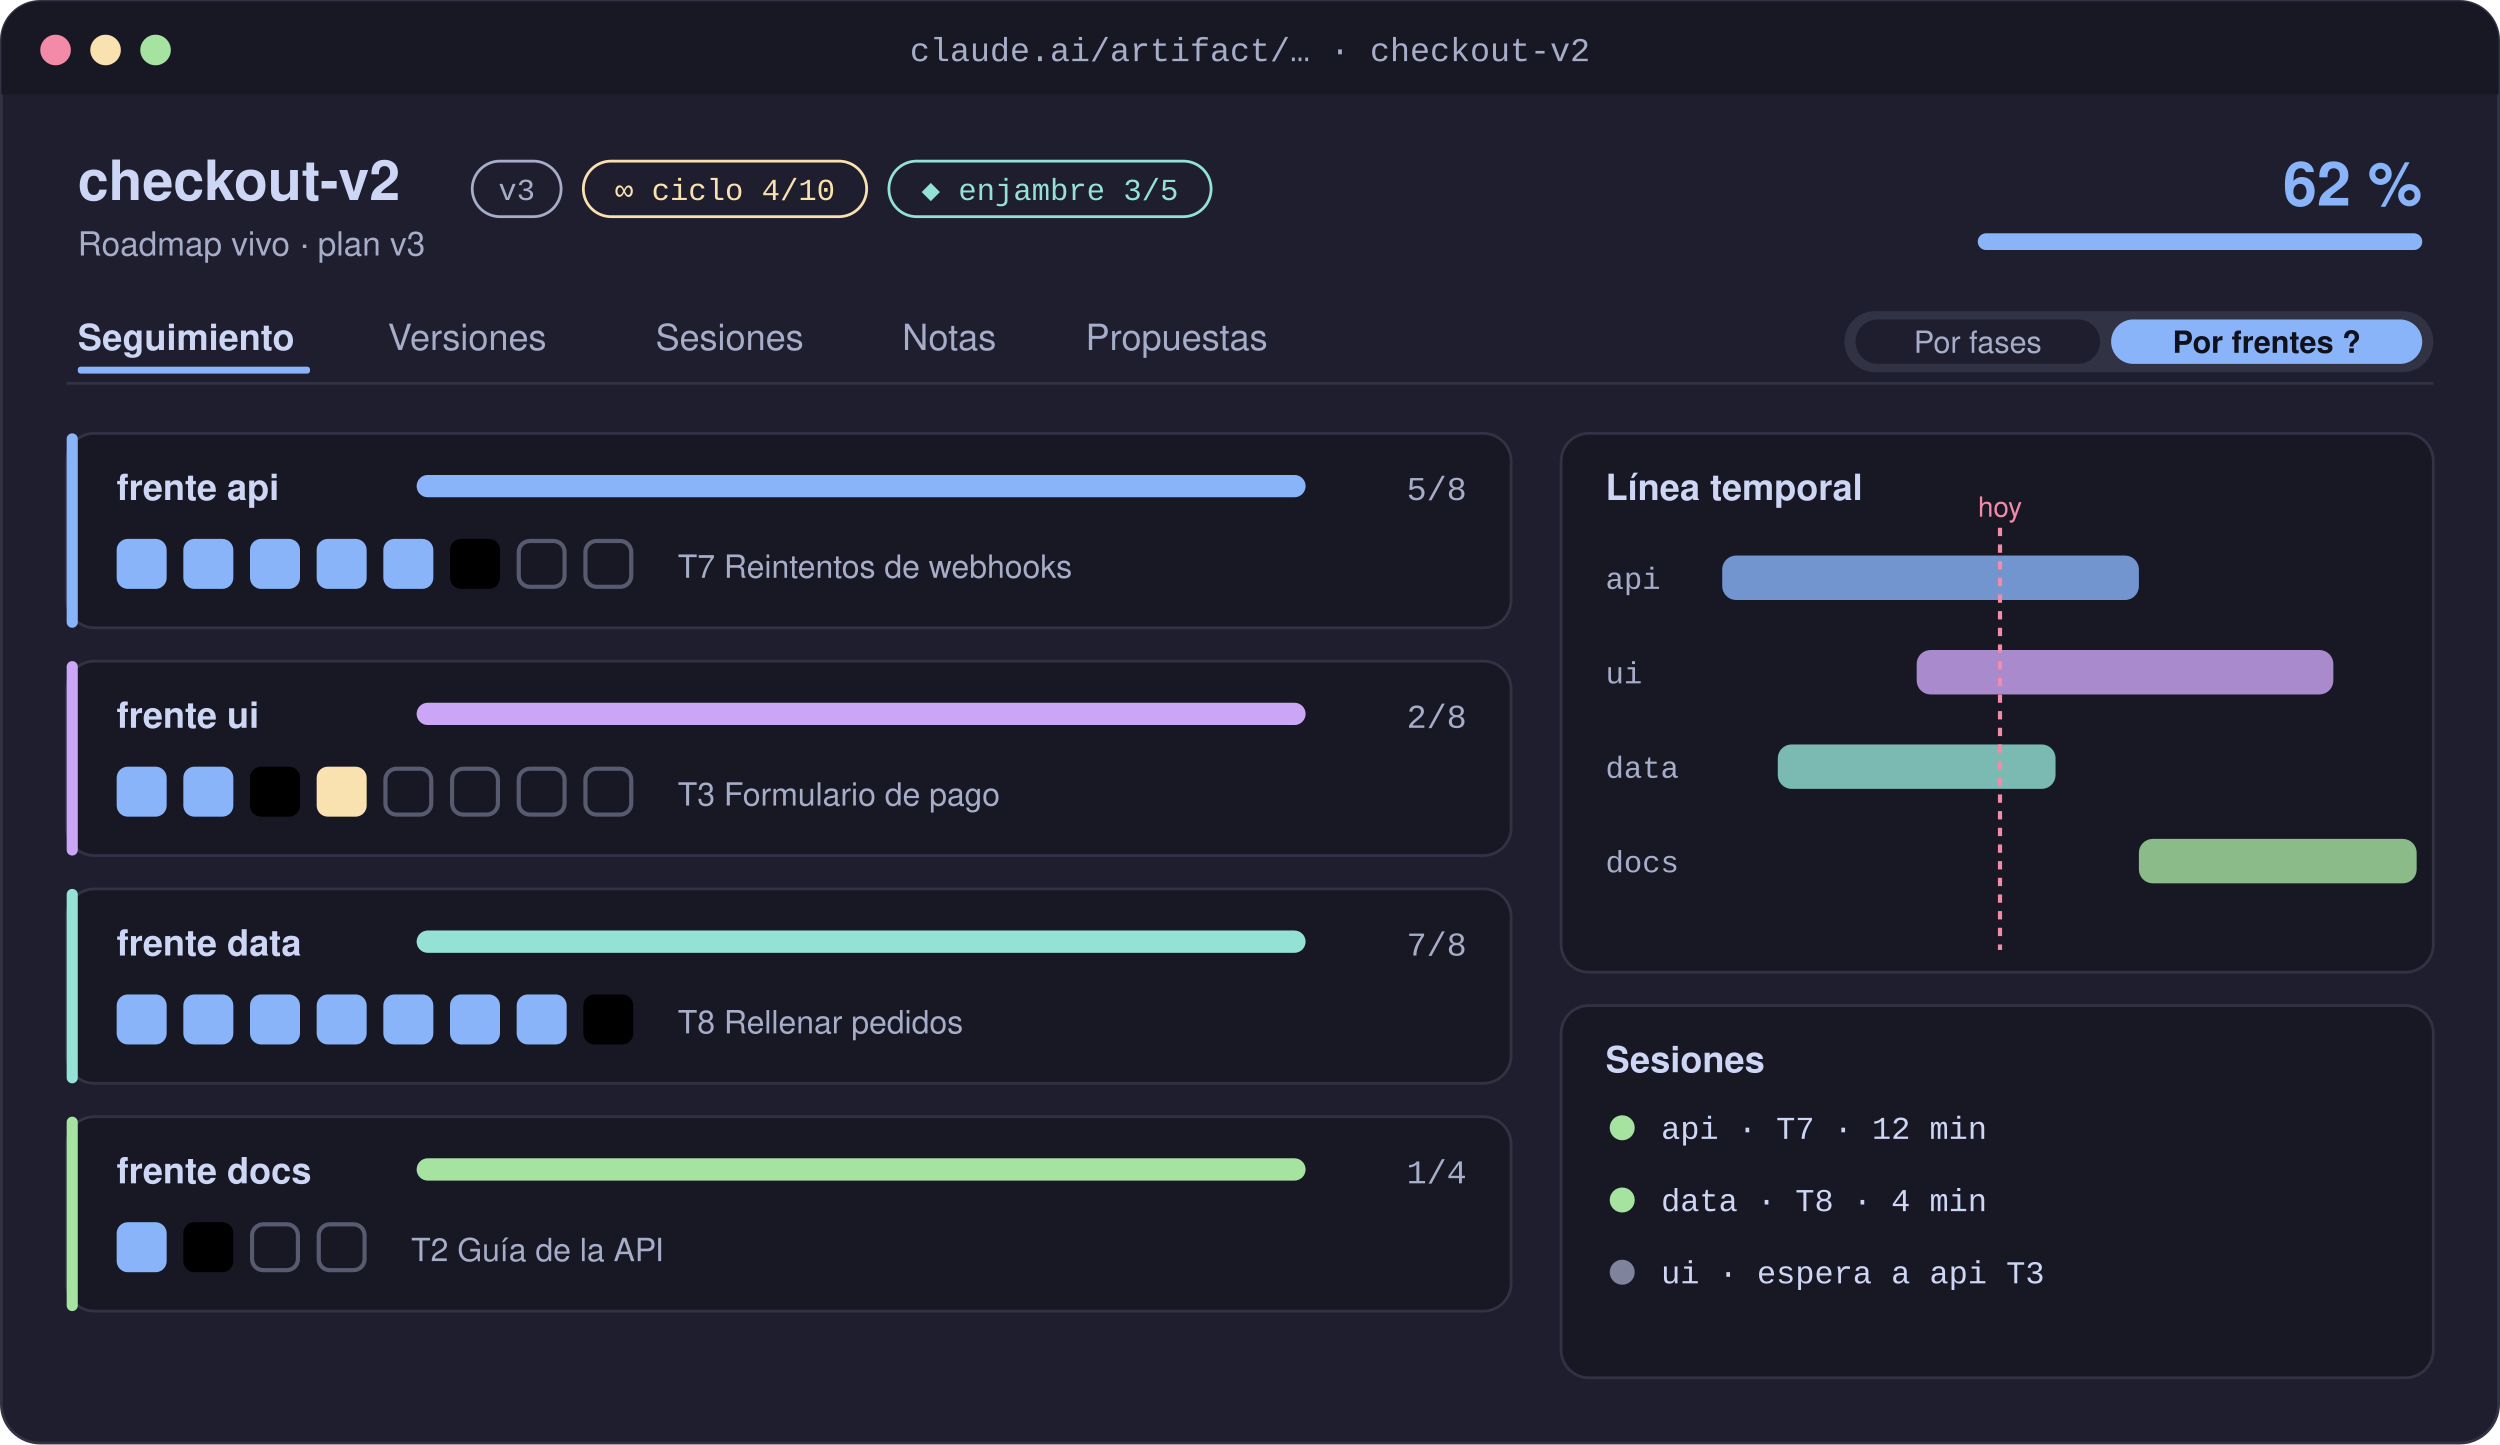
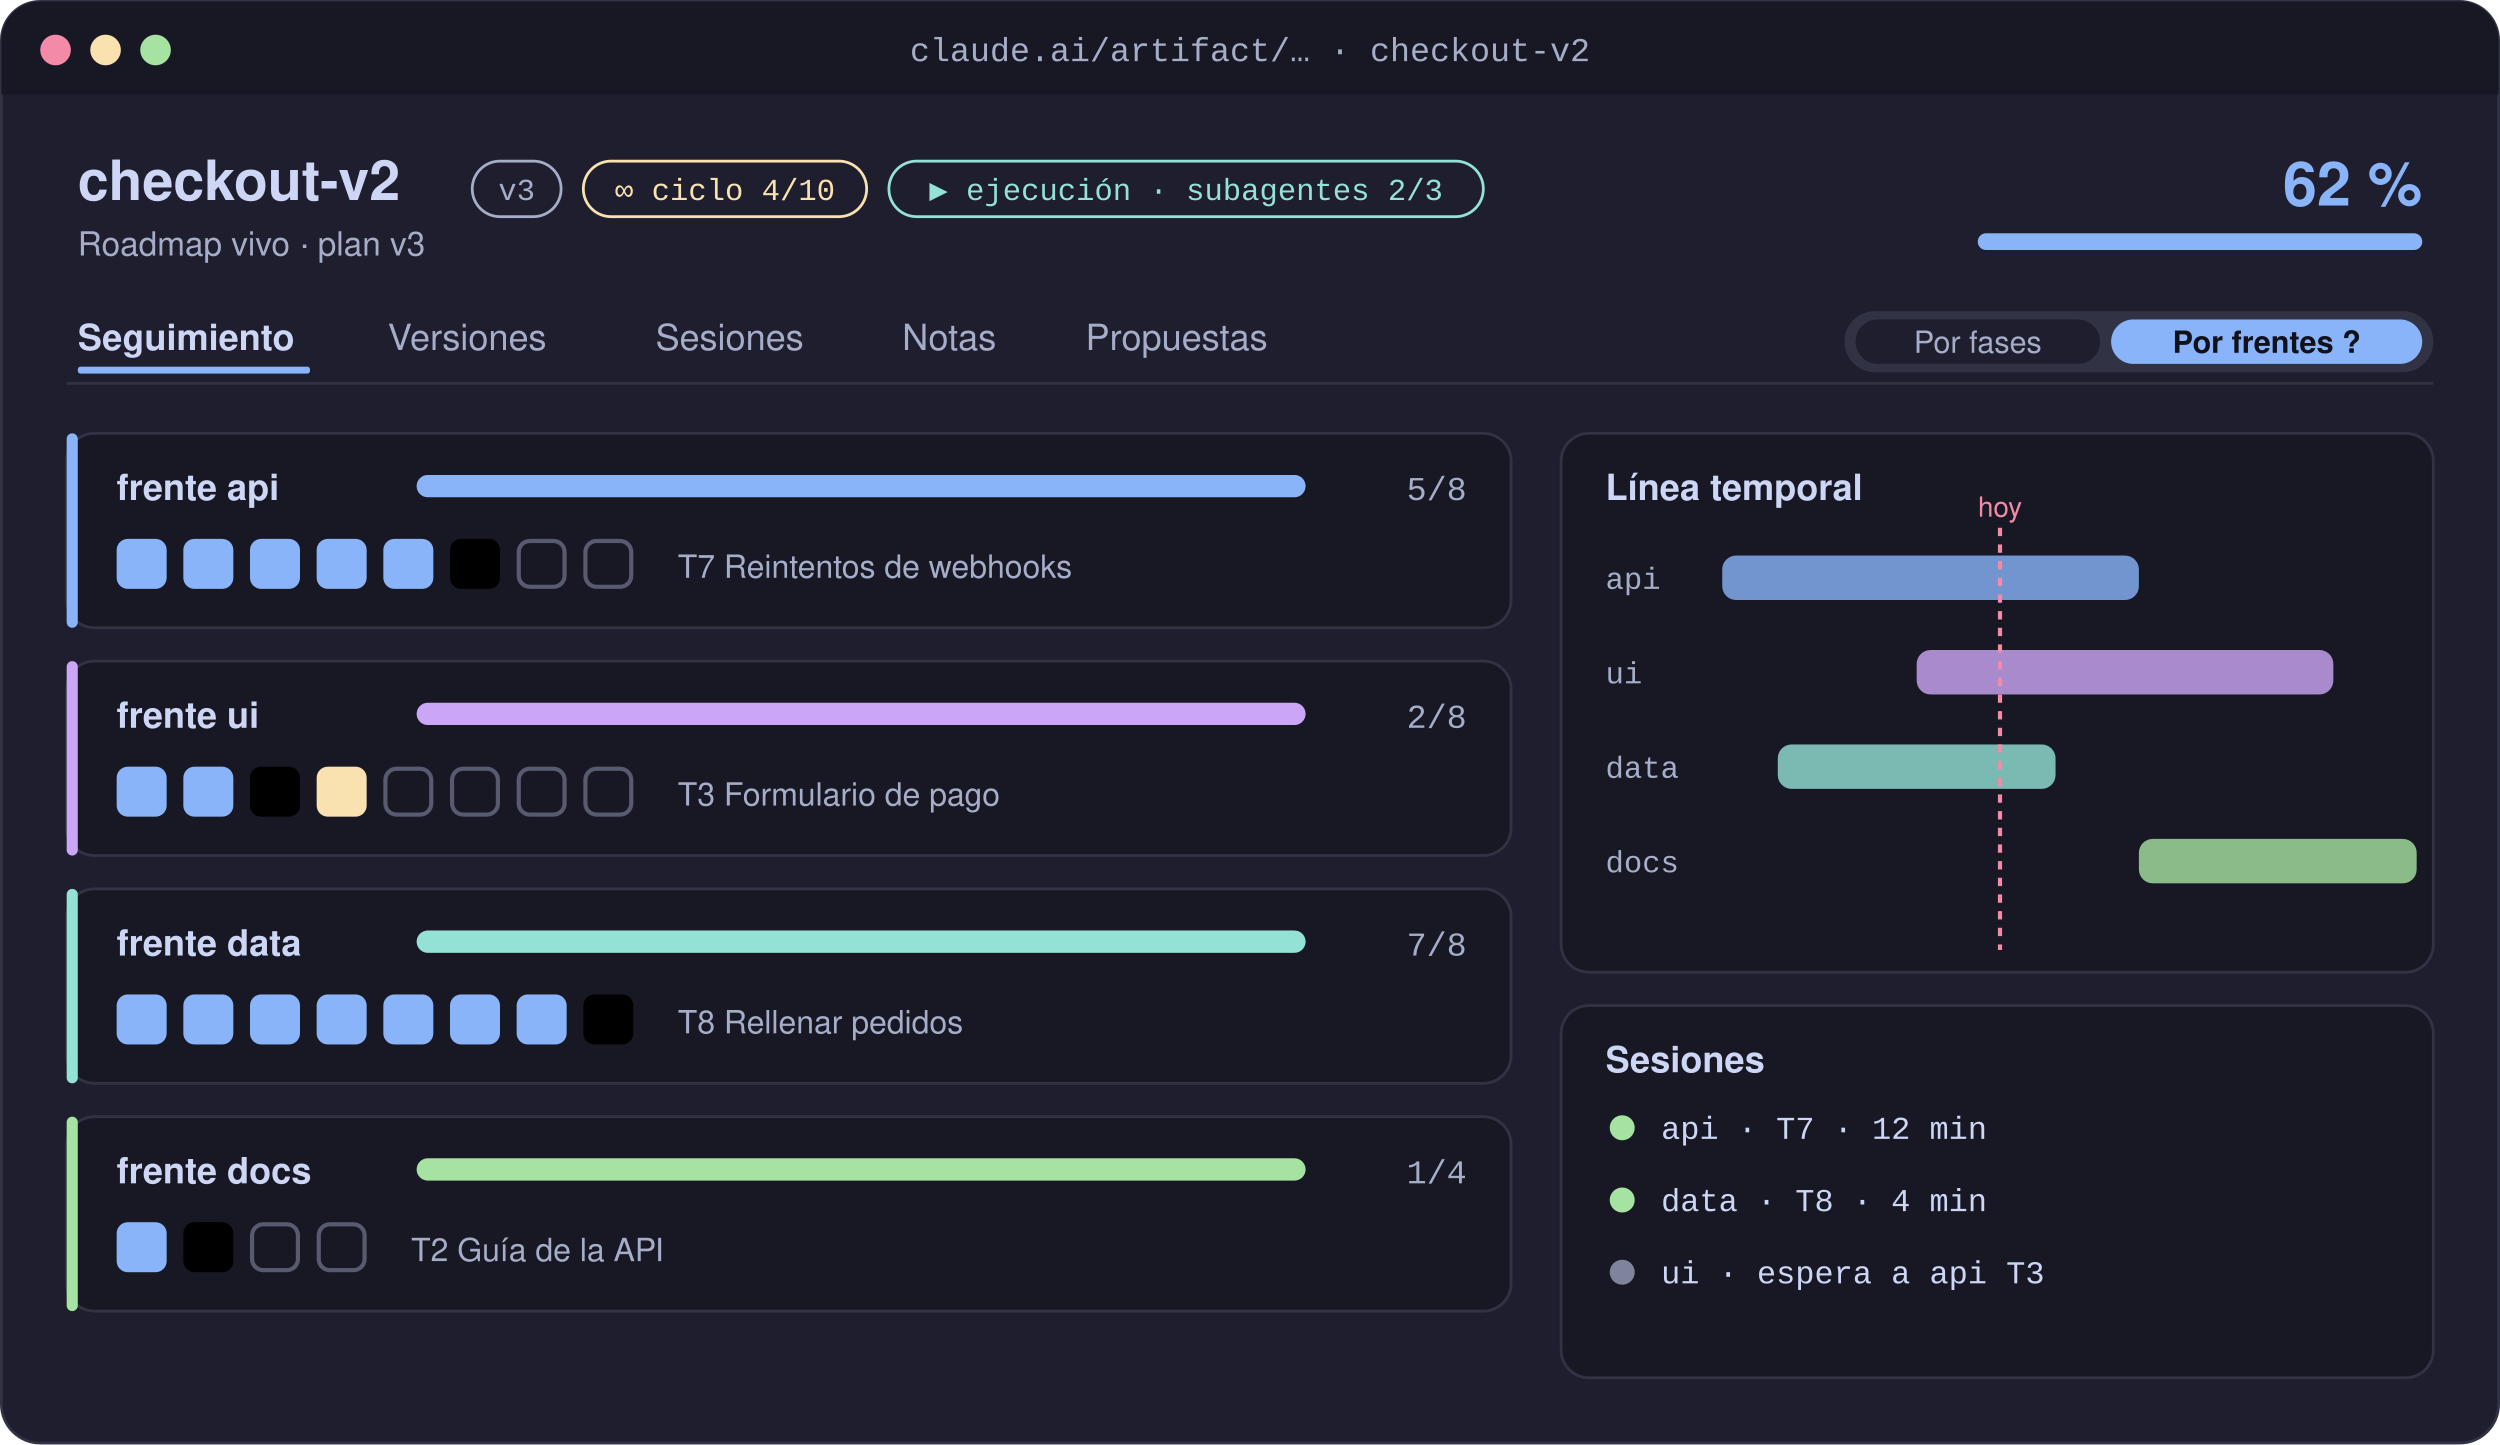
<svg xmlns="http://www.w3.org/2000/svg" width="900" height="520" viewBox="0 0 900 520" role="img" aria-labelledby="t d">
  <style>
text{font-family:-apple-system,BlinkMacSystemFont,'Segoe UI',Helvetica,Arial,sans-serif;fill:#cdd6f4}
.m{font-family:ui-monospace,SFMono-Regular,'SF Mono',Menlo,Consolas,'Liberation Mono',monospace}
.dim{fill:#a6adc8}
.faint{fill:#7f849c}
.flow{stroke-dasharray:4 6;animation:dash 1s linear infinite}
.spin{transform-box:fill-box;transform-origin:center;animation:spin 1s linear infinite}
.blink{animation:blink 1.1s steps(1) infinite}
@keyframes dash{to{stroke-dashoffset:-20}}
@keyframes spin{to{transform:rotate(360deg)}}
@keyframes blink{50%{opacity:0}}
@keyframes g0{0%{transform:scaleX(0.55)}80%{transform:scaleX(0.68)}100%{transform:scaleX(0.68)}}
.g0{transform-box:fill-box;transform-origin:left center;animation:g0 12s ease-in-out 0s infinite both}
@keyframes g1{0%{transform:scaleX(0.625)}70%{transform:scaleX(0.75)}100%{transform:scaleX(0.75)}}
.g1{transform-box:fill-box;transform-origin:left center;animation:g1 12s ease-in-out 0s infinite both}
@keyframes g2{0%{transform:scaleX(0.25)}70%{transform:scaleX(0.375)}100%{transform:scaleX(0.375)}}
.g2{transform-box:fill-box;transform-origin:left center;animation:g2 12s ease-in-out 0s infinite both}
@keyframes g3{0%{transform:scaleX(0.875)}70%{transform:scaleX(1)}100%{transform:scaleX(1)}}
.g3{transform-box:fill-box;transform-origin:left center;animation:g3 12s ease-in-out 0s infinite both}
@keyframes g4{0%{transform:scaleX(0.25)}70%{transform:scaleX(0.5)}100%{transform:scaleX(0.5)}}
.g4{transform-box:fill-box;transform-origin:left center;animation:g4 12s ease-in-out 0s infinite both}
@keyframes wip{0%{fill:#fab387;opacity:1}25%{opacity:.45}50%{opacity:1}65%{fill:#fab387}70%{fill:#89b4fa}100%{fill:#89b4fa}}
.wip{animation:wip 12s ease-in-out infinite both}
@keyframes pulse{50%{opacity:.35}}
.pulse{animation:pulse 2s ease-in-out infinite}
@media (prefers-reduced-motion:reduce){*{animation:none!important}}
</style>
  <rect x="0.5" y="0.5" width="899" height="519" rx="14" fill="#1e1e2e" stroke="#313244" stroke-width="1" />
  <path d="M0.5 14.5a14 14 0 0 1 14-14h871a14 14 0 0 1 14 14v19.5h-899z" fill="#181825" />
  <circle cx="20" cy="18" r="5.5" fill="#f38ba8" />
  <circle cx="38" cy="18" r="5.5" fill="#f9e2af" />
  <circle cx="56" cy="18" r="5.5" fill="#a6e3a1" />
  <text x="450" y="22" font-size="12" class="m dim" text-anchor="middle">claude.ai/artifact/… · checkout-v2</text>
  <text x="28" y="72" font-size="20" font-weight="700">checkout-v2</text>
  <text x="28" y="92" font-size="12" class="dim">Roadmap vivo · plan v3</text>
  <rect x="170" y="58" width="32" height="20" rx="10" fill="none" stroke="#a6adc8" stroke-width="1" />
  <text x="186" y="72" font-size="11" class="m" style="fill:#a6adc8" text-anchor="middle">v3</text>
  <rect x="210" y="58" width="102" height="20" rx="10" fill="none" stroke="#f9e2af" stroke-width="1" />
  <text x="261" y="72" font-size="11" class="m" style="fill:#f9e2af" text-anchor="middle">∞ ciclo 4/10</text>
-   <rect x="320" y="58" width="116" height="20" rx="10" fill="none" stroke="#94e2d5" stroke-width="1" />
-   <text x="378" y="72" font-size="11" class="m" style="fill:#94e2d5" text-anchor="middle">◆ enjambre 3/5</text>
+   <rect x="320" y="58" width="214" height="20" rx="10" fill="none" stroke="#94e2d5" stroke-width="1" />
+   <text x="427" y="72" font-size="11" class="m" style="fill:#94e2d5" text-anchor="middle">▶ ejecución · subagentes 2/3</text>
  <text x="872" y="74" font-size="22" style="fill:#89b4fa" font-weight="700" text-anchor="end">62 %</text>
  <rect x="712" y="84" width="160" height="6" rx="3" fill="#45475a" />
  <rect x="712" y="84" width="160" height="6" rx="3" fill="#89b4fa" class="g0" />
  <text x="28" y="126" font-size="13" style="fill:#cdd6f4" font-weight="700">Seguimiento</text>
  <rect x="28" y="132" width="83.6" height="2.5" rx="1" fill="#89b4fa" />
  <text x="139.6" y="126" font-size="13" style="fill:#a6adc8" font-weight="400">Versiones</text>
  <text x="236" y="126" font-size="13" style="fill:#a6adc8" font-weight="400">Sesiones</text>
  <text x="324.8" y="126" font-size="13" style="fill:#a6adc8" font-weight="400">Notas</text>
  <text x="390.8" y="126" font-size="13" style="fill:#a6adc8" font-weight="400">Propuestas</text>
  <path d="M24 138H876" stroke="#313244" />
  <rect x="664" y="112" width="212" height="22" rx="11" fill="#313244" />
  <rect x="668" y="115" width="88" height="16" rx="8" fill="#1e1e2e" />
  <text x="712" y="127" font-size="11" class="dim" text-anchor="middle">Por fases</text>
  <rect x="760" y="115" width="112" height="16" rx="8" fill="#89b4fa" />
  <text x="816" y="127" font-size="11" style="fill:#11111b" font-weight="600" text-anchor="middle">Por frentes ?</text>
  <rect x="24" y="156" width="520" height="70" rx="10" fill="#181825" stroke="#313244" stroke-width="1" />
  <rect x="24" y="156" width="4" height="70" rx="2" fill="#89b4fa" />
  <text x="42" y="180" font-size="13" font-weight="700">frente api</text>
  <text x="528" y="180" font-size="12" class="m dim" text-anchor="end">5/8</text>
  <rect x="150" y="171" width="320" height="8" rx="4" fill="#45475a" />
  <rect x="150" y="171" width="320" height="8" rx="4" fill="#89b4fa" class="g1" />
  <rect x="42" y="194" width="18" height="18" rx="4" fill="#89b4fa" />
  <rect x="66" y="194" width="18" height="18" rx="4" fill="#89b4fa" />
  <rect x="90" y="194" width="18" height="18" rx="4" fill="#89b4fa" />
  <rect x="114" y="194" width="18" height="18" rx="4" fill="#89b4fa" />
  <rect x="138" y="194" width="18" height="18" rx="4" fill="#89b4fa" />
  <rect x="162" y="194" width="18" height="18" rx="4" class="wip" />
  <rect x="186.75" y="194.75" width="16.5" height="16.5" rx="4" fill="none" stroke="#585b70" stroke-width="1.5" />
  <rect x="210.75" y="194.75" width="16.5" height="16.5" rx="4" fill="none" stroke="#585b70" stroke-width="1.5" />
  <text x="244" y="208" font-size="11.5" class="dim">T7 Reintentos de webhooks</text>
  <rect x="24" y="238" width="520" height="70" rx="10" fill="#181825" stroke="#313244" stroke-width="1" />
  <rect x="24" y="238" width="4" height="70" rx="2" fill="#cba6f7" />
  <text x="42" y="262" font-size="13" font-weight="700">frente ui</text>
  <text x="528" y="262" font-size="12" class="m dim" text-anchor="end">2/8</text>
  <rect x="150" y="253" width="320" height="8" rx="4" fill="#45475a" />
  <rect x="150" y="253" width="320" height="8" rx="4" fill="#cba6f7" class="g2" />
  <rect x="42" y="276" width="18" height="18" rx="4" fill="#89b4fa" />
  <rect x="66" y="276" width="18" height="18" rx="4" fill="#89b4fa" />
  <rect x="90" y="276" width="18" height="18" rx="4" class="wip" />
  <rect x="114" y="276" width="18" height="18" rx="4" fill="#f9e2af" />
  <rect x="138.75" y="276.75" width="16.5" height="16.5" rx="4" fill="none" stroke="#585b70" stroke-width="1.5" />
  <rect x="162.75" y="276.75" width="16.5" height="16.5" rx="4" fill="none" stroke="#585b70" stroke-width="1.5" />
  <rect x="186.75" y="276.75" width="16.5" height="16.5" rx="4" fill="none" stroke="#585b70" stroke-width="1.5" />
  <rect x="210.75" y="276.75" width="16.5" height="16.5" rx="4" fill="none" stroke="#585b70" stroke-width="1.5" />
  <text x="244" y="290" font-size="11.5" class="dim">T3 Formulario de pago</text>
  <rect x="24" y="320" width="520" height="70" rx="10" fill="#181825" stroke="#313244" stroke-width="1" />
  <rect x="24" y="320" width="4" height="70" rx="2" fill="#94e2d5" />
  <text x="42" y="344" font-size="13" font-weight="700">frente data</text>
  <text x="528" y="344" font-size="12" class="m dim" text-anchor="end">7/8</text>
  <rect x="150" y="335" width="320" height="8" rx="4" fill="#45475a" />
  <rect x="150" y="335" width="320" height="8" rx="4" fill="#94e2d5" class="g3" />
  <rect x="42" y="358" width="18" height="18" rx="4" fill="#89b4fa" />
  <rect x="66" y="358" width="18" height="18" rx="4" fill="#89b4fa" />
  <rect x="90" y="358" width="18" height="18" rx="4" fill="#89b4fa" />
  <rect x="114" y="358" width="18" height="18" rx="4" fill="#89b4fa" />
  <rect x="138" y="358" width="18" height="18" rx="4" fill="#89b4fa" />
  <rect x="162" y="358" width="18" height="18" rx="4" fill="#89b4fa" />
  <rect x="186" y="358" width="18" height="18" rx="4" fill="#89b4fa" />
  <rect x="210" y="358" width="18" height="18" rx="4" class="wip" />
  <text x="244" y="372" font-size="11.5" class="dim">T8 Rellenar pedidos</text>
  <rect x="24" y="402" width="520" height="70" rx="10" fill="#181825" stroke="#313244" stroke-width="1" />
  <rect x="24" y="402" width="4" height="70" rx="2" fill="#a6e3a1" />
  <text x="42" y="426" font-size="13" font-weight="700">frente docs</text>
  <text x="528" y="426" font-size="12" class="m dim" text-anchor="end">1/4</text>
  <rect x="150" y="417" width="320" height="8" rx="4" fill="#45475a" />
  <rect x="150" y="417" width="320" height="8" rx="4" fill="#a6e3a1" class="g4" />
  <rect x="42" y="440" width="18" height="18" rx="4" fill="#89b4fa" />
  <rect x="66" y="440" width="18" height="18" rx="4" class="wip" />
  <rect x="90.75" y="440.75" width="16.5" height="16.5" rx="4" fill="none" stroke="#585b70" stroke-width="1.5" />
  <rect x="114.75" y="440.75" width="16.5" height="16.5" rx="4" fill="none" stroke="#585b70" stroke-width="1.5" />
  <text x="148" y="454" font-size="11.5" class="dim">T2 Guía de la API</text>
  <rect x="562" y="156" width="314" height="194" rx="10" fill="#181825" stroke="#313244" stroke-width="1" />
  <text x="578" y="180" font-size="13" font-weight="700">Línea temporal</text>
  <text x="578" y="212" font-size="11" class="m dim">api</text>
  <rect x="620" y="200" width="150" height="16" rx="5" fill="#89b4fa" fill-opacity=".8" />
  <text x="578" y="246" font-size="11" class="m dim">ui</text>
  <rect x="690" y="234" width="150" height="16" rx="5" fill="#cba6f7" fill-opacity=".8" />
  <text x="578" y="280" font-size="11" class="m dim">data</text>
  <rect x="640" y="268" width="100" height="16" rx="5" fill="#94e2d5" fill-opacity=".8" />
  <text x="578" y="314" font-size="11" class="m dim">docs</text>
  <rect x="770" y="302" width="100" height="16" rx="5" fill="#a6e3a1" fill-opacity=".8" />
  <path d="M720 190V342" stroke="#f38ba8" stroke-width="1.5" stroke-dasharray="3 3" />
  <text x="720" y="186" font-size="10" style="fill:#f38ba8" text-anchor="middle">hoy</text>
  <rect x="562" y="362" width="314" height="134" rx="10" fill="#181825" stroke="#313244" stroke-width="1" />
  <text x="578" y="386" font-size="13" font-weight="700">Sesiones</text>
  <circle cx="584" cy="406" r="4.5" fill="#a6e3a1" class="pulse" />
  <text x="598" y="410" font-size="11.5" class="m">api · T7 · 12 min</text>
  <circle cx="584" cy="432" r="4.5" fill="#a6e3a1" class="pulse" />
  <text x="598" y="436" font-size="11.5" class="m">data · T8 · 4 min</text>
  <circle cx="584" cy="458" r="4.5" fill="#7f849c" />
  <text x="598" y="462" font-size="11.5" class="m">ui · espera a api T3</text>
  <rect x="24" y="486" width="520" height="0.01" rx="8" fill="none" />
</svg>
